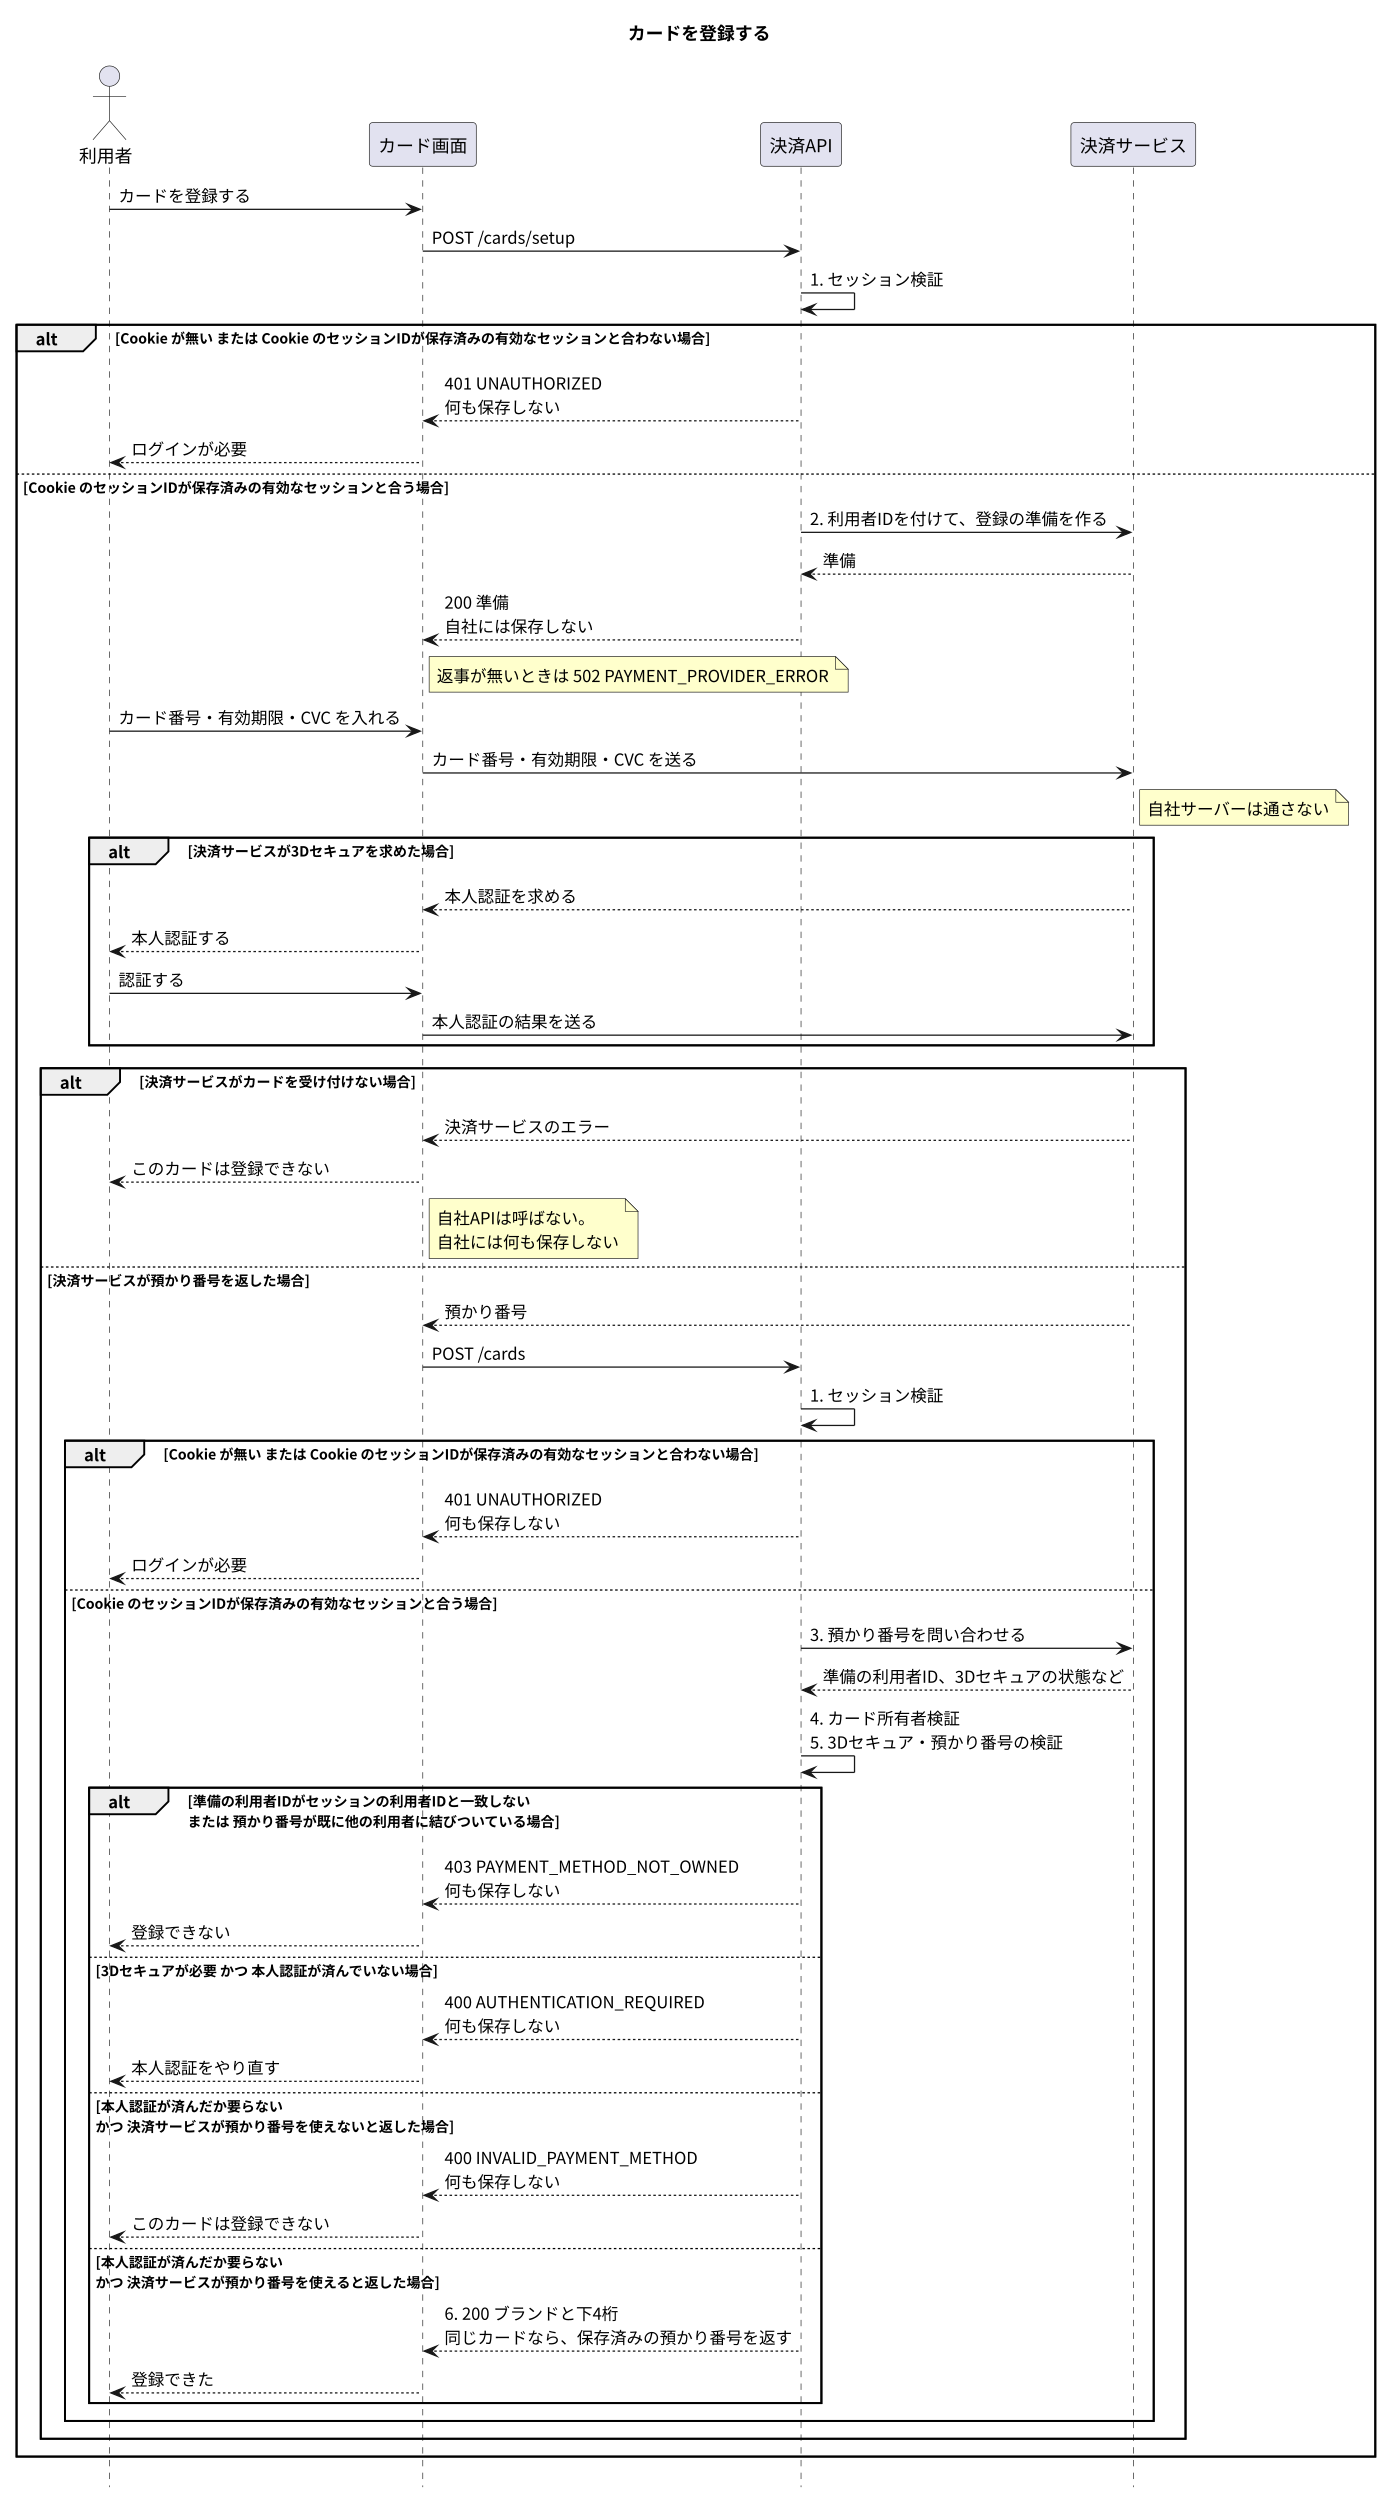
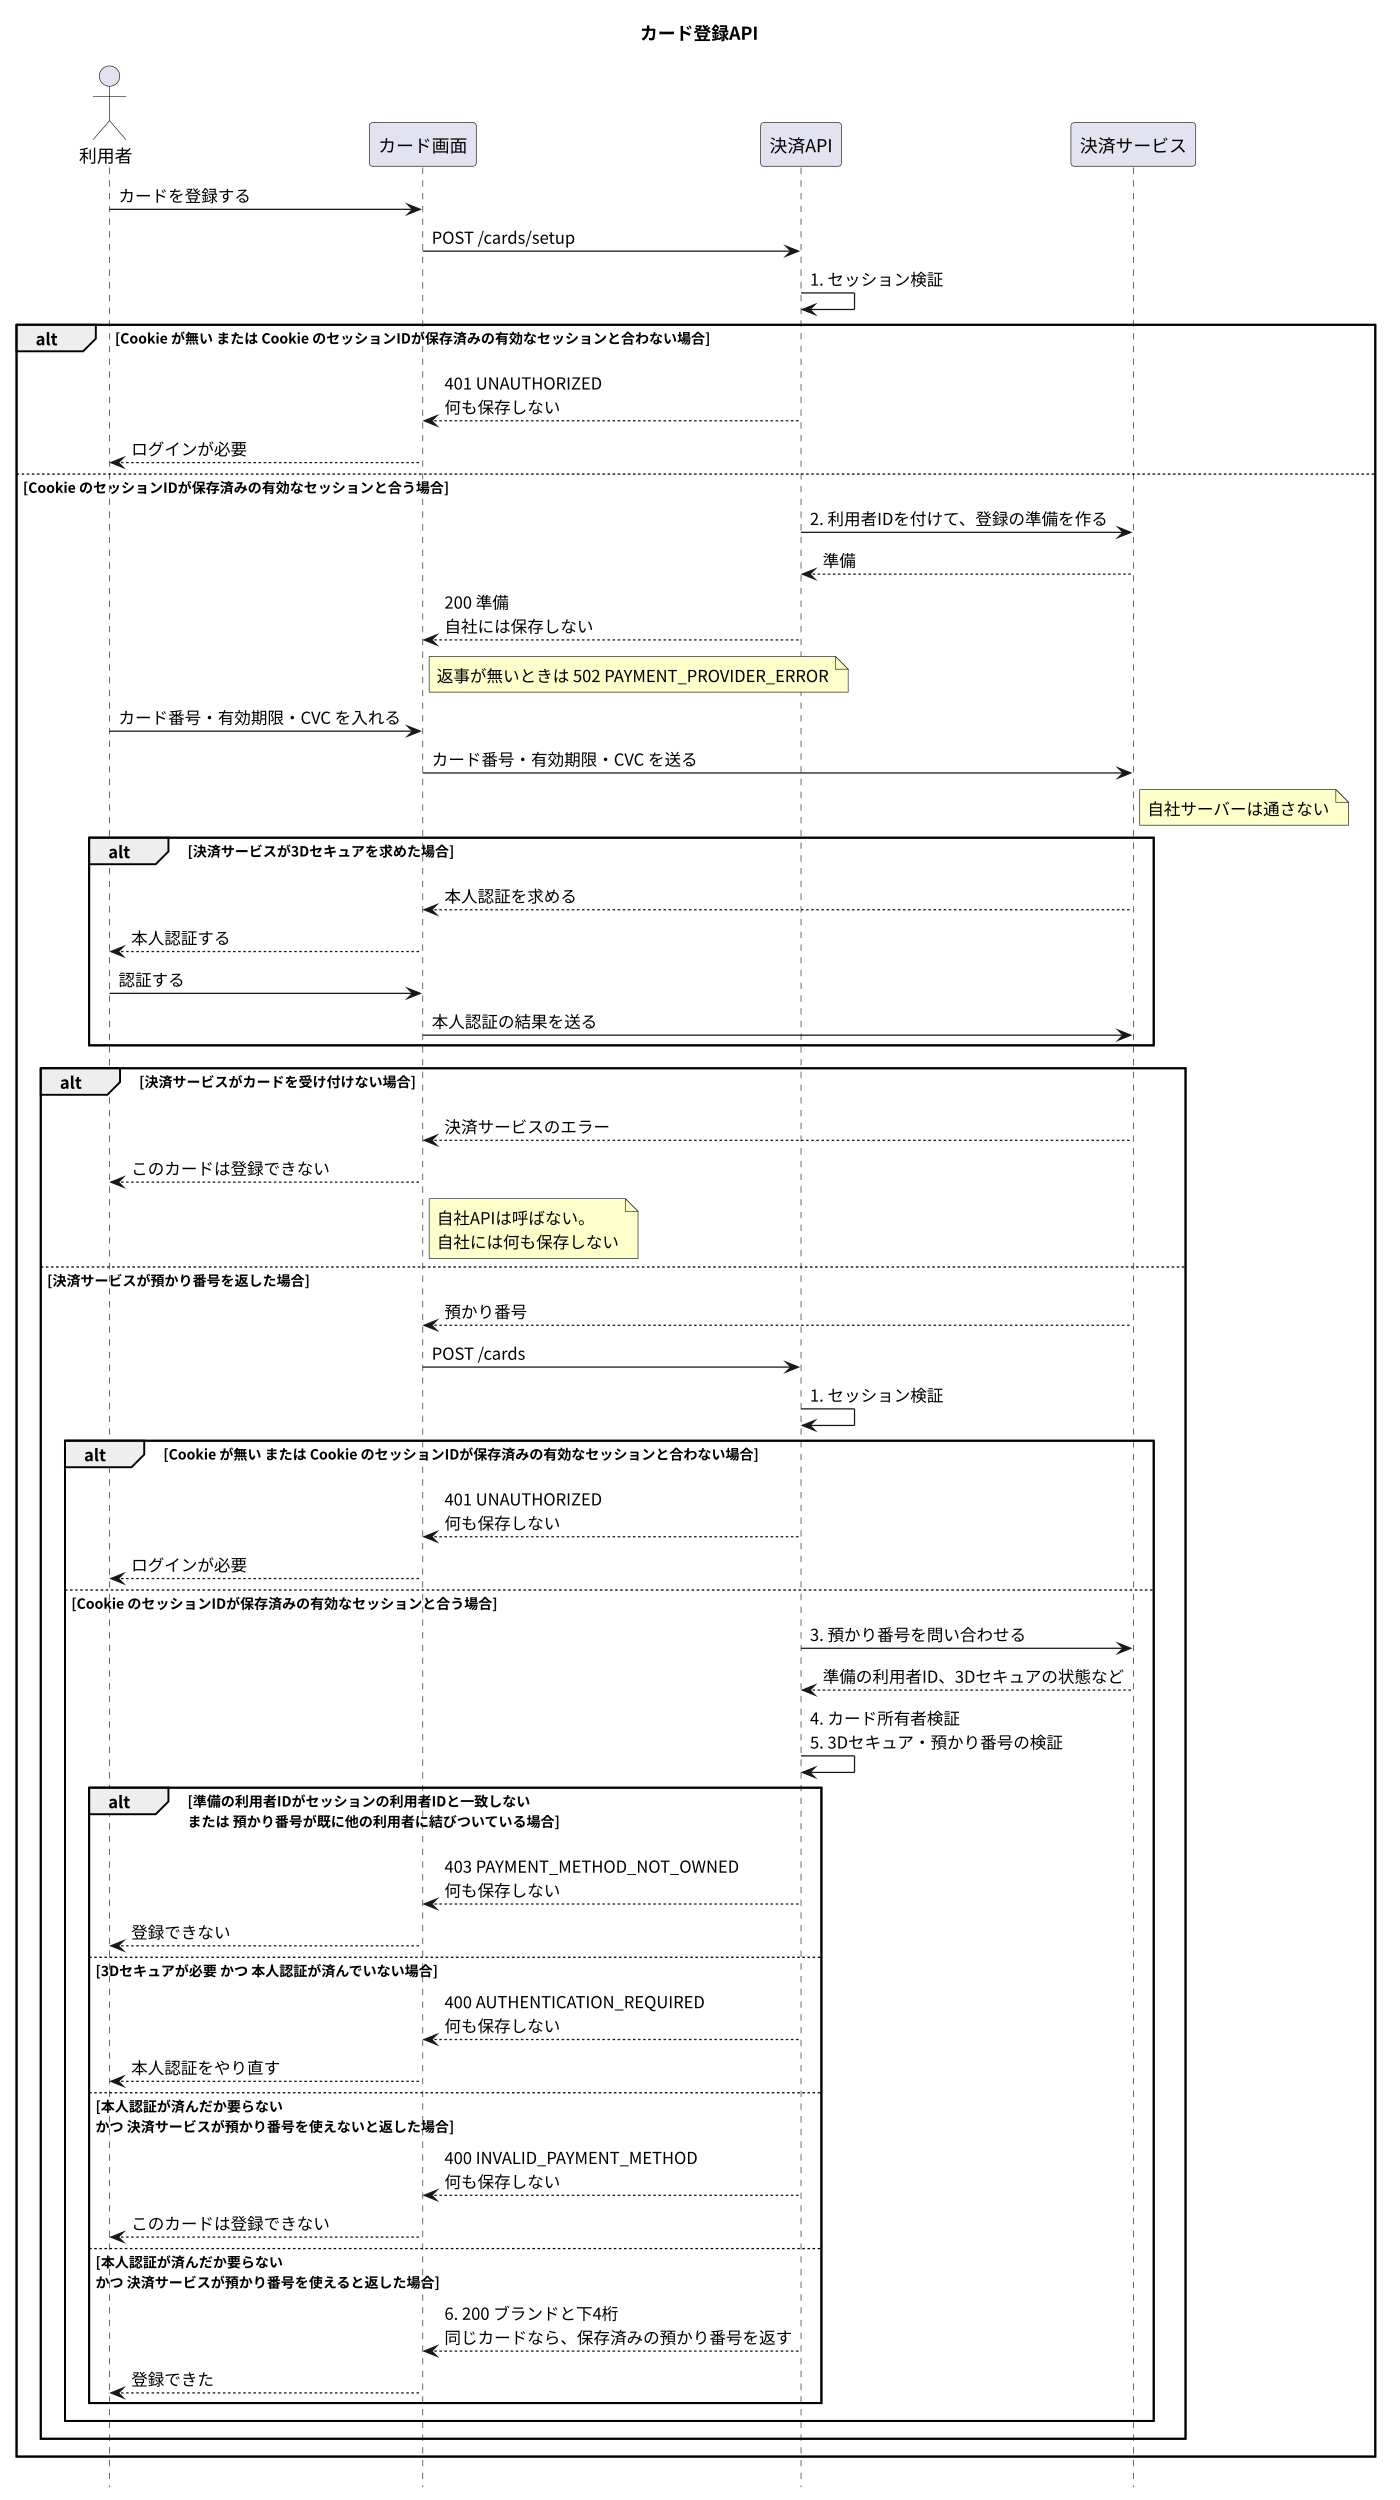
<svg xmlns="http://www.w3.org/2000/svg" version="1.1" data-diagram-type="SEQUENCE" style="width:1099px;height:1963px;background:#FFFFFF;" width="1099px" height="1963px" viewBox="0 0 1099 1963" zoomAndPan="magnify" preserveAspectRatio="none" contentStyleType="text/css">
  <defs />
  <g font-family="sans-serif" lengthAdjust="spacing">
    <g class="title" data-source-line="7">
-       <text x="492.944" y="31.24" fill="#000" font-size="14" textLength="112" font-weight="700" font-family="'Noto Sans CJK JP'">カードを登録する</text>
+       <text x="502.478" y="31.24" fill="#000" font-size="14" textLength="92.932" font-weight="700" font-family="'Noto Sans CJK JP'">カード登録API</text>
    </g>
    <rect x="13" y="255.016" width="1066.888" height="1673.895" fill="none" style="stroke:#000;stroke-width:1.5;" />
    <rect x="70" y="657.76" width="835.888" height="163.048" fill="none" style="stroke:#000;stroke-width:1.5;" />
    <rect x="32" y="838.808" width="898.888" height="1076.103" fill="none" style="stroke:#000;stroke-width:1.5;" />
    <rect x="51" y="1131.256" width="854.888" height="769.655" fill="none" style="stroke:#000;stroke-width:1.5;" />
    <rect x="70" y="1403.704" width="574.976" height="483.207" fill="none" style="stroke:#000;stroke-width:1.5;" />
    <g class="participant-lifeline" data-qualified-name="User" data-entity-uid="part1" id="part1-lifeline" data-source-line="9">
      <g>
        <rect x="82.5" y="131.544" width="8" height="1821.367" fill="#000" fill-opacity="0" />
        <line x1="86" y1="131.544" x2="86" y2="1952.911" style="stroke:#181818;stroke-width:0.5;stroke-dasharray:5,5;" />
      </g>
    </g>
    <g class="participant-lifeline" data-qualified-name="Screen" data-entity-uid="part2" id="part2-lifeline" data-source-line="10">
      <g>
        <rect x="328.475" y="131.544" width="8" height="1821.367" fill="#000" fill-opacity="0" />
        <line x1="331.975" y1="131.544" x2="331.975" y2="1952.911" style="stroke:#181818;stroke-width:0.5;stroke-dasharray:5,5;" />
      </g>
    </g>
    <g class="participant-lifeline" data-qualified-name="API" data-entity-uid="part3" id="part3-lifeline" data-source-line="11">
      <g>
        <rect x="625.476" y="131.544" width="8" height="1821.367" fill="#000" fill-opacity="0" />
        <line x1="628.976" y1="131.544" x2="628.976" y2="1952.911" style="stroke:#181818;stroke-width:0.5;stroke-dasharray:5,5;" />
      </g>
    </g>
    <g class="participant-lifeline" data-qualified-name="PSP" data-entity-uid="part4" id="part4-lifeline" data-source-line="12">
      <g>
        <rect x="886.388" y="131.544" width="8" height="1821.367" fill="#000" fill-opacity="0" />
        <line x1="889.888" y1="131.544" x2="889.888" y2="1952.911" style="stroke:#181818;stroke-width:0.5;stroke-dasharray:5,5;" />
      </g>
    </g>
    <g class="participant participant-head" data-qualified-name="User" data-entity-uid="part1" id="part1-head" data-source-line="9">
      <text x="62" y="127.512" fill="#000" font-size="14" textLength="42" font-family="'Noto Sans CJK JP'">利用者</text>
      <ellipse cx="86" cy="59.772" rx="8" ry="8" fill="#E2E2F0" style="stroke:#181818;stroke-width:0.5;" />
      <path d="M86,67.772 L86,94.772 M73,75.772 L99,75.772 M86,94.772 L73,109.772 M86,94.772 L99,109.772" style="stroke:#181818;stroke-width:0.5;" fill="none" />
    </g>
    <g class="participant participant-head" data-qualified-name="Screen" data-entity-uid="part2" id="part2-head" data-source-line="10">
      <rect x="289.975" y="96.272" width="84" height="34.272" fill="#E2E2F0" style="stroke:#181818;stroke-width:0.5;" rx="2.5" ry="2.5" />
      <text x="296.975" y="119.512" fill="#000" font-size="14" textLength="70" font-family="'Noto Sans CJK JP'">カード画面</text>
    </g>
    <g class="participant participant-head" data-qualified-name="API" data-entity-uid="part3" id="part3-head" data-source-line="11">
      <rect x="597.238" y="96.272" width="63.476" height="34.272" fill="#E2E2F0" style="stroke:#181818;stroke-width:0.5;" rx="2.5" ry="2.5" />
      <text x="604.238" y="119.512" fill="#000" font-size="14" textLength="49.476" font-family="'Noto Sans CJK JP'">決済API</text>
    </g>
    <g class="participant participant-head" data-qualified-name="PSP" data-entity-uid="part4" id="part4-head" data-source-line="12">
      <rect x="840.888" y="96.272" width="98" height="34.272" fill="#E2E2F0" style="stroke:#181818;stroke-width:0.5;" rx="2.5" ry="2.5" />
      <text x="847.888" y="119.512" fill="#000" font-size="14" textLength="84" font-family="'Noto Sans CJK JP'">決済サービス</text>
    </g>
    <g class="message" data-entity-1="part1" data-entity-2="part2" id="msg1" data-source-line="14">
      <polygon points="319.975,160.368,329.975,164.368,319.975,168.368,323.975,164.368" fill="#181818" style="stroke:#181818;stroke-width:1;stroke-linejoin:miter;stroke-miterlimit:10;" />
      <line x1="86" y1="164.368" x2="325.975" y2="164.368" style="stroke:#181818;stroke-width:1;" />
      <text x="93" y="158.624" fill="#000" font-size="13" textLength="104" font-family="'Noto Sans CJK JP'">カードを登録する</text>
    </g>
    <g class="message" data-entity-1="part2" data-entity-2="part3" id="msg2" data-source-line="15">
      <polygon points="616.976,193.192,626.976,197.192,616.976,201.192,620.976,197.192" fill="#181818" style="stroke:#181818;stroke-width:1;stroke-linejoin:miter;stroke-miterlimit:10;" />
      <line x1="331.975" y1="197.192" x2="622.976" y2="197.192" style="stroke:#181818;stroke-width:1;" />
      <text x="338.975" y="191.448" fill="#000" font-size="13" textLength="113.789" font-family="'Noto Sans CJK JP'">POST /cards/setup</text>
    </g>
    <g class="message" data-entity-1="part3" data-entity-2="part3" id="msg3" data-source-line="16">
      <line x1="628.976" y1="230.016" x2="670.976" y2="230.016" style="stroke:#181818;stroke-width:1;" />
      <line x1="670.976" y1="230.016" x2="670.976" y2="243.016" style="stroke:#181818;stroke-width:1;" />
      <line x1="629.976" y1="243.016" x2="670.976" y2="243.016" style="stroke:#181818;stroke-width:1;" />
      <polygon points="639.976,239.016,629.976,243.016,639.976,247.016,635.976,243.016" fill="#181818" style="stroke:#181818;stroke-width:1;stroke-linejoin:miter;stroke-miterlimit:10;" />
      <text x="635.976" y="224.272" fill="#000" font-size="13" textLength="104.741" font-family="'Noto Sans CJK JP'">1. セッション検証</text>
    </g>
    <path d="M13,255.016 L75.251,255.016 L75.251,265.84 L65.251,275.84 L13,275.84 L13,255.016" style="stroke:#000;stroke-width:1.5;" fill="#EEE" />
    <rect x="13" y="255.016" width="1066.888" height="1673.895" fill="none" style="stroke:#000;stroke-width:1.5;" />
    <text x="28" y="271.096" fill="#000" font-size="13" textLength="17.251" font-weight="700" font-family="'Noto Sans CJK JP'">alt</text>
    <text x="90.251" y="269.776" fill="#000" font-size="11" textLength="467.519" font-weight="700" font-family="'Noto Sans CJK JP'">[Cookie が無い または Cookie のセッションIDが保存済みの有効なセッションと合わない場合]</text>
    <g class="message" data-entity-1="part3" data-entity-2="part2" id="msg4" data-source-line="18">
      <polygon points="342.975,326.416,332.975,330.416,342.975,334.416,338.975,330.416" fill="#181818" style="stroke:#181818;stroke-width:1;stroke-linejoin:miter;stroke-miterlimit:10;" />
      <line x1="336.975" y1="330.416" x2="627.976" y2="330.416" style="stroke:#181818;stroke-width:1;stroke-dasharray:2,2;" />
      <text x="348.975" y="305.848" fill="#000" font-size="13" textLength="124.007" font-family="'Noto Sans CJK JP'">401 UNAUTHORIZED</text>
      <text x="348.975" y="324.672" fill="#000" font-size="13" textLength="91" font-family="'Noto Sans CJK JP'">何も保存しない</text>
    </g>
    <g class="message" data-entity-1="part2" data-entity-2="part1" id="msg5" data-source-line="19">
      <polygon points="97,359.24,87,363.24,97,367.24,93,363.24" fill="#181818" style="stroke:#181818;stroke-width:1;stroke-linejoin:miter;stroke-miterlimit:10;" />
      <line x1="91" y1="363.24" x2="330.975" y2="363.24" style="stroke:#181818;stroke-width:1;stroke-dasharray:2,2;" />
      <text x="103" y="357.496" fill="#000" font-size="13" textLength="91" font-family="'Noto Sans CJK JP'">ログインが必要</text>
    </g>
    <line x1="13" y1="372.24" x2="1079.888" y2="372.24" style="stroke:#000;stroke-width:1;stroke-dasharray:2,2;" />
    <text x="18" y="387" fill="#000" font-size="11" textLength="334.662" font-weight="700" font-family="'Noto Sans CJK JP'">[Cookie のセッションIDが保存済みの有効なセッションと合う場合]</text>
    <g class="message" data-entity-1="part3" data-entity-2="part4" id="msg6" data-source-line="21">
      <polygon points="877.888,413.992,887.888,417.992,877.888,421.992,881.888,417.992" fill="#181818" style="stroke:#181818;stroke-width:1;stroke-linejoin:miter;stroke-miterlimit:10;" />
      <line x1="628.976" y1="417.992" x2="883.888" y2="417.992" style="stroke:#181818;stroke-width:1;" />
      <text x="635.976" y="412.248" fill="#000" font-size="13" textLength="234.494" font-family="'Noto Sans CJK JP'">2. 利用者IDを付けて、登録の準備を作る</text>
    </g>
    <g class="message" data-entity-1="part4" data-entity-2="part3" id="msg7" data-source-line="22">
      <polygon points="639.976,446.816,629.976,450.816,639.976,454.816,635.976,450.816" fill="#181818" style="stroke:#181818;stroke-width:1;stroke-linejoin:miter;stroke-miterlimit:10;" />
      <line x1="633.976" y1="450.816" x2="888.888" y2="450.816" style="stroke:#181818;stroke-width:1;stroke-dasharray:2,2;" />
      <text x="645.976" y="445.072" fill="#000" font-size="13" textLength="26" font-family="'Noto Sans CJK JP'">準備</text>
    </g>
    <g class="message" data-entity-1="part3" data-entity-2="part2" id="msg8" data-source-line="23">
      <polygon points="342.975,498.464,332.975,502.464,342.975,506.464,338.975,502.464" fill="#181818" style="stroke:#181818;stroke-width:1;stroke-linejoin:miter;stroke-miterlimit:10;" />
      <line x1="336.975" y1="502.464" x2="627.976" y2="502.464" style="stroke:#181818;stroke-width:1;stroke-dasharray:2,2;" />
      <text x="348.975" y="477.896" fill="#000" font-size="13" textLength="50.557" font-family="'Noto Sans CJK JP'">200 準備</text>
      <text x="348.975" y="496.72" fill="#000" font-size="13" textLength="117" font-family="'Noto Sans CJK JP'">自社には保存しない</text>
    </g>
    <path d="M336.975,515.464 L336.975,543.464 L665.975,543.464 L665.975,525.464 L655.975,515.464 L336.975,515.464" style="stroke:#181818;stroke-width:0.5;" fill="#FFC" />
    <path d="M655.975,515.464 L655.975,525.464 L665.975,525.464 L655.975,515.464" style="stroke:#181818;stroke-width:0.5;" fill="#FFC" />
    <text x="342.975" y="535.544" fill="#000" font-size="13" textLength="308.776" font-family="'Noto Sans CJK JP'">返事が無いときは 502 PAYMENT_PROVIDER_ERROR</text>
    <g class="message" data-entity-1="part1" data-entity-2="part2" id="msg9" data-source-line="25">
      <polygon points="319.975,570.112,329.975,574.112,319.975,578.112,323.975,574.112" fill="#181818" style="stroke:#181818;stroke-width:1;stroke-linejoin:miter;stroke-miterlimit:10;" />
      <line x1="86" y1="574.112" x2="325.975" y2="574.112" style="stroke:#181818;stroke-width:1;" />
      <text x="93" y="568.368" fill="#000" font-size="13" textLength="221.975" font-family="'Noto Sans CJK JP'">カード番号・有効期限・CVC を入れる</text>
    </g>
    <g class="message" data-entity-1="part2" data-entity-2="part4" id="msg10" data-source-line="26">
      <polygon points="877.888,602.936,887.888,606.936,877.888,610.936,881.888,606.936" fill="#181818" style="stroke:#181818;stroke-width:1;stroke-linejoin:miter;stroke-miterlimit:10;" />
      <line x1="331.975" y1="606.936" x2="883.888" y2="606.936" style="stroke:#181818;stroke-width:1;" />
      <text x="338.975" y="601.192" fill="#000" font-size="13" textLength="208.975" font-family="'Noto Sans CJK JP'">カード番号・有効期限・CVC を送る</text>
    </g>
    <path d="M894.888,619.936 L894.888,647.936 L1058.888,647.936 L1058.888,629.936 L1048.888,619.936 L894.888,619.936" style="stroke:#181818;stroke-width:0.5;" fill="#FFC" />
    <path d="M1048.888,619.936 L1048.888,629.936 L1058.888,629.936 L1048.888,619.936" style="stroke:#181818;stroke-width:0.5;" fill="#FFC" />
    <text x="900.888" y="640.016" fill="#000" font-size="13" textLength="143" font-family="'Noto Sans CJK JP'">自社サーバーは通さない</text>
    <path d="M70,657.76 L132.251,657.76 L132.251,668.584 L122.251,678.584 L70,678.584 L70,657.76" style="stroke:#000;stroke-width:1.5;" fill="#EEE" />
    <rect x="70" y="657.76" width="835.888" height="163.048" fill="none" style="stroke:#000;stroke-width:1.5;" />
    <text x="85" y="673.84" fill="#000" font-size="13" textLength="17.251" font-weight="700" font-family="'Noto Sans CJK JP'">alt</text>
    <text x="147.251" y="672.52" fill="#000" font-size="11" textLength="209.659" font-weight="700" font-family="'Noto Sans CJK JP'">[決済サービスが3Dセキュアを求めた場合]</text>
    <g class="message" data-entity-1="part4" data-entity-2="part2" id="msg11" data-source-line="29">
      <polygon points="342.975,710.336,332.975,714.336,342.975,718.336,338.975,714.336" fill="#181818" style="stroke:#181818;stroke-width:1;stroke-linejoin:miter;stroke-miterlimit:10;" />
      <line x1="336.975" y1="714.336" x2="888.888" y2="714.336" style="stroke:#181818;stroke-width:1;stroke-dasharray:2,2;" />
      <text x="348.975" y="708.592" fill="#000" font-size="13" textLength="104" font-family="'Noto Sans CJK JP'">本人認証を求める</text>
    </g>
    <g class="message" data-entity-1="part2" data-entity-2="part1" id="msg12" data-source-line="30">
      <polygon points="97,743.16,87,747.16,97,751.16,93,747.16" fill="#181818" style="stroke:#181818;stroke-width:1;stroke-linejoin:miter;stroke-miterlimit:10;" />
      <line x1="91" y1="747.16" x2="330.975" y2="747.16" style="stroke:#181818;stroke-width:1;stroke-dasharray:2,2;" />
      <text x="103" y="741.416" fill="#000" font-size="13" textLength="78" font-family="'Noto Sans CJK JP'">本人認証する</text>
    </g>
    <g class="message" data-entity-1="part1" data-entity-2="part2" id="msg13" data-source-line="31">
      <polygon points="319.975,775.984,329.975,779.984,319.975,783.984,323.975,779.984" fill="#181818" style="stroke:#181818;stroke-width:1;stroke-linejoin:miter;stroke-miterlimit:10;" />
      <line x1="86" y1="779.984" x2="325.975" y2="779.984" style="stroke:#181818;stroke-width:1;" />
      <text x="93" y="774.24" fill="#000" font-size="13" textLength="52" font-family="'Noto Sans CJK JP'">認証する</text>
    </g>
    <g class="message" data-entity-1="part2" data-entity-2="part4" id="msg14" data-source-line="32">
      <polygon points="877.888,808.808,887.888,812.808,877.888,816.808,881.888,812.808" fill="#181818" style="stroke:#181818;stroke-width:1;stroke-linejoin:miter;stroke-miterlimit:10;" />
      <line x1="331.975" y1="812.808" x2="883.888" y2="812.808" style="stroke:#181818;stroke-width:1;" />
      <text x="338.975" y="807.064" fill="#000" font-size="13" textLength="130" font-family="'Noto Sans CJK JP'">本人認証の結果を送る</text>
    </g>
    <path d="M32,838.808 L94.251,838.808 L94.251,849.632 L84.251,859.632 L32,859.632 L32,838.808" style="stroke:#000;stroke-width:1.5;" fill="#EEE" />
    <rect x="32" y="838.808" width="898.888" height="1076.103" fill="none" style="stroke:#000;stroke-width:1.5;" />
    <text x="47" y="854.888" fill="#000" font-size="13" textLength="17.251" font-weight="700" font-family="'Noto Sans CJK JP'">alt</text>
    <text x="109.251" y="853.568" fill="#000" font-size="11" textLength="217.314" font-weight="700" font-family="'Noto Sans CJK JP'">[決済サービスがカードを受け付けない場合]</text>
    <g class="message" data-entity-1="part4" data-entity-2="part2" id="msg15" data-source-line="35">
      <polygon points="342.975,891.384,332.975,895.384,342.975,899.384,338.975,895.384" fill="#181818" style="stroke:#181818;stroke-width:1;stroke-linejoin:miter;stroke-miterlimit:10;" />
      <line x1="336.975" y1="895.384" x2="888.888" y2="895.384" style="stroke:#181818;stroke-width:1;stroke-dasharray:2,2;" />
      <text x="348.975" y="889.64" fill="#000" font-size="13" textLength="130" font-family="'Noto Sans CJK JP'">決済サービスのエラー</text>
    </g>
    <g class="message" data-entity-1="part2" data-entity-2="part1" id="msg16" data-source-line="36">
      <polygon points="97,924.208,87,928.208,97,932.208,93,928.208" fill="#181818" style="stroke:#181818;stroke-width:1;stroke-linejoin:miter;stroke-miterlimit:10;" />
      <line x1="91" y1="928.208" x2="330.975" y2="928.208" style="stroke:#181818;stroke-width:1;stroke-dasharray:2,2;" />
      <text x="103" y="922.464" fill="#000" font-size="13" textLength="156" font-family="'Noto Sans CJK JP'">このカードは登録できない</text>
    </g>
    <path d="M336.975,941.208 L336.975,988.208 L500.975,988.208 L500.975,951.208 L490.975,941.208 L336.975,941.208" style="stroke:#181818;stroke-width:0.5;" fill="#FFC" />
    <path d="M490.975,941.208 L490.975,951.208 L500.975,951.208 L490.975,941.208" style="stroke:#181818;stroke-width:0.5;" fill="#FFC" />
    <text x="342.975" y="961.288" fill="#000" font-size="13" textLength="123.942" font-family="'Noto Sans CJK JP'">自社APIは呼ばない。</text>
    <text x="342.975" y="980.112" fill="#000" font-size="13" textLength="143" font-family="'Noto Sans CJK JP'">自社には何も保存しない</text>
    <line x1="32" y1="994.856" x2="930.888" y2="994.856" style="stroke:#000;stroke-width:1;stroke-dasharray:2,2;" />
    <text x="37" y="1009.616" fill="#000" font-size="11" textLength="206.315" font-weight="700" font-family="'Noto Sans CJK JP'">[決済サービスが預かり番号を返した場合]</text>
    <g class="message" data-entity-1="part4" data-entity-2="part2" id="msg17" data-source-line="39">
      <polygon points="342.975,1036.608,332.975,1040.608,342.975,1044.608,338.975,1040.608" fill="#181818" style="stroke:#181818;stroke-width:1;stroke-linejoin:miter;stroke-miterlimit:10;" />
      <line x1="336.975" y1="1040.608" x2="888.888" y2="1040.608" style="stroke:#181818;stroke-width:1;stroke-dasharray:2,2;" />
      <text x="348.975" y="1034.864" fill="#000" font-size="13" textLength="65" font-family="'Noto Sans CJK JP'">預かり番号</text>
    </g>
    <g class="message" data-entity-1="part2" data-entity-2="part3" id="msg18" data-source-line="40">
      <polygon points="616.976,1069.432,626.976,1073.432,616.976,1077.432,620.976,1073.432" fill="#181818" style="stroke:#181818;stroke-width:1;stroke-linejoin:miter;stroke-miterlimit:10;" />
      <line x1="331.975" y1="1073.432" x2="622.976" y2="1073.432" style="stroke:#181818;stroke-width:1;" />
      <text x="338.975" y="1067.688" fill="#000" font-size="13" textLength="74.555" font-family="'Noto Sans CJK JP'">POST /cards</text>
    </g>
    <g class="message" data-entity-1="part3" data-entity-2="part3" id="msg19" data-source-line="41">
      <line x1="628.976" y1="1106.256" x2="670.976" y2="1106.256" style="stroke:#181818;stroke-width:1;" />
      <line x1="670.976" y1="1106.256" x2="670.976" y2="1119.256" style="stroke:#181818;stroke-width:1;" />
      <line x1="629.976" y1="1119.256" x2="670.976" y2="1119.256" style="stroke:#181818;stroke-width:1;" />
      <polygon points="639.976,1115.256,629.976,1119.256,639.976,1123.256,635.976,1119.256" fill="#181818" style="stroke:#181818;stroke-width:1;stroke-linejoin:miter;stroke-miterlimit:10;" />
      <text x="635.976" y="1100.512" fill="#000" font-size="13" textLength="104.741" font-family="'Noto Sans CJK JP'">1. セッション検証</text>
    </g>
    <path d="M51,1131.256 L113.251,1131.256 L113.251,1142.08 L103.251,1152.08 L51,1152.08 L51,1131.256" style="stroke:#000;stroke-width:1.5;" fill="#EEE" />
    <rect x="51" y="1131.256" width="854.888" height="769.655" fill="none" style="stroke:#000;stroke-width:1.5;" />
    <text x="66" y="1147.336" fill="#000" font-size="13" textLength="17.251" font-weight="700" font-family="'Noto Sans CJK JP'">alt</text>
    <text x="128.251" y="1146.016" fill="#000" font-size="11" textLength="467.519" font-weight="700" font-family="'Noto Sans CJK JP'">[Cookie が無い または Cookie のセッションIDが保存済みの有効なセッションと合わない場合]</text>
    <g class="message" data-entity-1="part3" data-entity-2="part2" id="msg20" data-source-line="43">
      <polygon points="342.975,1202.656,332.975,1206.656,342.975,1210.656,338.975,1206.656" fill="#181818" style="stroke:#181818;stroke-width:1;stroke-linejoin:miter;stroke-miterlimit:10;" />
      <line x1="336.975" y1="1206.656" x2="627.976" y2="1206.656" style="stroke:#181818;stroke-width:1;stroke-dasharray:2,2;" />
      <text x="348.975" y="1182.088" fill="#000" font-size="13" textLength="124.007" font-family="'Noto Sans CJK JP'">401 UNAUTHORIZED</text>
      <text x="348.975" y="1200.912" fill="#000" font-size="13" textLength="91" font-family="'Noto Sans CJK JP'">何も保存しない</text>
    </g>
    <g class="message" data-entity-1="part2" data-entity-2="part1" id="msg21" data-source-line="44">
      <polygon points="97,1235.48,87,1239.48,97,1243.48,93,1239.48" fill="#181818" style="stroke:#181818;stroke-width:1;stroke-linejoin:miter;stroke-miterlimit:10;" />
      <line x1="91" y1="1239.48" x2="330.975" y2="1239.48" style="stroke:#181818;stroke-width:1;stroke-dasharray:2,2;" />
      <text x="103" y="1233.736" fill="#000" font-size="13" textLength="91" font-family="'Noto Sans CJK JP'">ログインが必要</text>
    </g>
    <line x1="51" y1="1248.48" x2="905.888" y2="1248.48" style="stroke:#000;stroke-width:1;stroke-dasharray:2,2;" />
    <text x="56" y="1263.24" fill="#000" font-size="11" textLength="334.662" font-weight="700" font-family="'Noto Sans CJK JP'">[Cookie のセッションIDが保存済みの有効なセッションと合う場合]</text>
    <g class="message" data-entity-1="part3" data-entity-2="part4" id="msg22" data-source-line="46">
      <polygon points="877.888,1290.232,887.888,1294.232,877.888,1298.232,881.888,1294.232" fill="#181818" style="stroke:#181818;stroke-width:1;stroke-linejoin:miter;stroke-miterlimit:10;" />
      <line x1="628.976" y1="1294.232" x2="883.888" y2="1294.232" style="stroke:#181818;stroke-width:1;" />
      <text x="635.976" y="1288.488" fill="#000" font-size="13" textLength="169.741" font-family="'Noto Sans CJK JP'">3. 預かり番号を問い合わせる</text>
    </g>
    <g class="message" data-entity-1="part4" data-entity-2="part3" id="msg23" data-source-line="47">
      <polygon points="639.976,1323.056,629.976,1327.056,639.976,1331.056,635.976,1327.056" fill="#181818" style="stroke:#181818;stroke-width:1;stroke-linejoin:miter;stroke-miterlimit:10;" />
      <line x1="633.976" y1="1327.056" x2="888.888" y2="1327.056" style="stroke:#181818;stroke-width:1;stroke-dasharray:2,2;" />
      <text x="645.976" y="1321.312" fill="#000" font-size="13" textLength="236.912" font-family="'Noto Sans CJK JP'">準備の利用者ID、3Dセキュアの状態など</text>
    </g>
    <g class="message" data-entity-1="part3" data-entity-2="part3" id="msg24" data-source-line="48">
      <line x1="628.976" y1="1378.704" x2="670.976" y2="1378.704" style="stroke:#181818;stroke-width:1;" />
      <line x1="670.976" y1="1378.704" x2="670.976" y2="1391.704" style="stroke:#181818;stroke-width:1;" />
      <line x1="629.976" y1="1391.704" x2="670.976" y2="1391.704" style="stroke:#181818;stroke-width:1;" />
      <polygon points="639.976,1387.704,629.976,1391.704,639.976,1395.704,635.976,1391.704" fill="#181818" style="stroke:#181818;stroke-width:1;stroke-linejoin:miter;stroke-miterlimit:10;" />
      <text x="635.976" y="1354.136" fill="#000" font-size="13" textLength="117.741" font-family="'Noto Sans CJK JP'">4. カード所有者検証</text>
      <text x="635.976" y="1372.96" fill="#000" font-size="13" textLength="198.9" font-family="'Noto Sans CJK JP'">5. 3Dセキュア・預かり番号の検証</text>
    </g>
    <path d="M70,1403.704 L132.251,1403.704 L132.251,1414.528 L122.251,1424.528 L70,1424.528 L70,1403.704" style="stroke:#000;stroke-width:1.5;" fill="#EEE" />
    <rect x="70" y="1403.704" width="574.976" height="483.207" fill="none" style="stroke:#000;stroke-width:1.5;" />
    <text x="85" y="1419.784" fill="#000" font-size="13" textLength="17.251" font-weight="700" font-family="'Noto Sans CJK JP'">alt</text>
    <text x="147.251" y="1418.463" fill="#000" font-size="11" textLength="269.124" font-weight="700" font-family="'Noto Sans CJK JP'">[準備の利用者IDがセッションの利用者IDと一致しない</text>
    <text x="147.251" y="1434.391" fill="#000" font-size="11" textLength="292.653" font-weight="700" font-family="'Noto Sans CJK JP'">または 預かり番号が既に他の利用者に結びついている場合]</text>
    <g class="message" data-entity-1="part3" data-entity-2="part2" id="msg25" data-source-line="50">
      <polygon points="342.975,1491.031,332.975,1495.031,342.975,1499.031,338.975,1495.031" fill="#181818" style="stroke:#181818;stroke-width:1;stroke-linejoin:miter;stroke-miterlimit:10;" />
      <line x1="336.975" y1="1495.031" x2="627.976" y2="1495.031" style="stroke:#181818;stroke-width:1;stroke-dasharray:2,2;" />
      <text x="348.975" y="1470.463" fill="#000" font-size="13" textLength="232.739" font-family="'Noto Sans CJK JP'">403 PAYMENT_METHOD_NOT_OWNED</text>
      <text x="348.975" y="1489.287" fill="#000" font-size="13" textLength="91" font-family="'Noto Sans CJK JP'">何も保存しない</text>
    </g>
    <g class="message" data-entity-1="part2" data-entity-2="part1" id="msg26" data-source-line="51">
      <polygon points="97,1523.855,87,1527.855,97,1531.855,93,1527.855" fill="#181818" style="stroke:#181818;stroke-width:1;stroke-linejoin:miter;stroke-miterlimit:10;" />
      <line x1="91" y1="1527.855" x2="330.975" y2="1527.855" style="stroke:#181818;stroke-width:1;stroke-dasharray:2,2;" />
      <text x="103" y="1522.111" fill="#000" font-size="13" textLength="78" font-family="'Noto Sans CJK JP'">登録できない</text>
    </g>
    <line x1="70" y1="1536.855" x2="644.976" y2="1536.855" style="stroke:#000;stroke-width:1;stroke-dasharray:2,2;" />
    <text x="75" y="1551.615" fill="#000" font-size="11" textLength="269.652" font-weight="700" font-family="'Noto Sans CJK JP'">[3Dセキュアが必要 かつ 本人認証が済んでいない場合]</text>
    <g class="message" data-entity-1="part3" data-entity-2="part2" id="msg27" data-source-line="53">
      <polygon points="342.975,1597.431,332.975,1601.431,342.975,1605.431,338.975,1601.431" fill="#181818" style="stroke:#181818;stroke-width:1;stroke-linejoin:miter;stroke-miterlimit:10;" />
      <line x1="336.975" y1="1601.431" x2="627.976" y2="1601.431" style="stroke:#181818;stroke-width:1;stroke-dasharray:2,2;" />
      <text x="348.975" y="1576.863" fill="#000" font-size="13" textLength="205.439" font-family="'Noto Sans CJK JP'">400 AUTHENTICATION_REQUIRED</text>
      <text x="348.975" y="1595.687" fill="#000" font-size="13" textLength="91" font-family="'Noto Sans CJK JP'">何も保存しない</text>
    </g>
    <g class="message" data-entity-1="part2" data-entity-2="part1" id="msg28" data-source-line="54">
      <polygon points="97,1630.255,87,1634.255,97,1638.255,93,1634.255" fill="#181818" style="stroke:#181818;stroke-width:1;stroke-linejoin:miter;stroke-miterlimit:10;" />
      <line x1="91" y1="1634.255" x2="330.975" y2="1634.255" style="stroke:#181818;stroke-width:1;stroke-dasharray:2,2;" />
      <text x="103" y="1628.511" fill="#000" font-size="13" textLength="117" font-family="'Noto Sans CJK JP'">本人認証をやり直す</text>
    </g>
    <line x1="70" y1="1643.255" x2="644.976" y2="1643.255" style="stroke:#000;stroke-width:1;stroke-dasharray:2,2;" />
    <text x="75" y="1658.015" fill="#000" font-size="11" textLength="147.157" font-weight="700" font-family="'Noto Sans CJK JP'">[本人認証が済んだか要らない</text>
    <text x="75" y="1673.943" fill="#000" font-size="11" textLength="281.653" font-weight="700" font-family="'Noto Sans CJK JP'">かつ 決済サービスが預かり番号を使えないと返した場合]</text>
    <g class="message" data-entity-1="part3" data-entity-2="part2" id="msg29" data-source-line="56">
      <polygon points="342.975,1719.759,332.975,1723.759,342.975,1727.759,338.975,1723.759" fill="#181818" style="stroke:#181818;stroke-width:1;stroke-linejoin:miter;stroke-miterlimit:10;" />
      <line x1="336.975" y1="1723.759" x2="627.976" y2="1723.759" style="stroke:#181818;stroke-width:1;stroke-dasharray:2,2;" />
      <text x="348.975" y="1699.191" fill="#000" font-size="13" textLength="199.979" font-family="'Noto Sans CJK JP'">400 INVALID_PAYMENT_METHOD</text>
      <text x="348.975" y="1718.015" fill="#000" font-size="13" textLength="91" font-family="'Noto Sans CJK JP'">何も保存しない</text>
    </g>
    <g class="message" data-entity-1="part2" data-entity-2="part1" id="msg30" data-source-line="57">
      <polygon points="97,1752.583,87,1756.583,97,1760.583,93,1756.583" fill="#181818" style="stroke:#181818;stroke-width:1;stroke-linejoin:miter;stroke-miterlimit:10;" />
      <line x1="91" y1="1756.583" x2="330.975" y2="1756.583" style="stroke:#181818;stroke-width:1;stroke-dasharray:2,2;" />
      <text x="103" y="1750.839" fill="#000" font-size="13" textLength="156" font-family="'Noto Sans CJK JP'">このカードは登録できない</text>
    </g>
    <line x1="70" y1="1765.583" x2="644.976" y2="1765.583" style="stroke:#000;stroke-width:1;stroke-dasharray:2,2;" />
    <text x="75" y="1780.343" fill="#000" font-size="11" textLength="147.157" font-weight="700" font-family="'Noto Sans CJK JP'">[本人認証が済んだか要らない</text>
    <text x="75" y="1796.271" fill="#000" font-size="11" textLength="270.653" font-weight="700" font-family="'Noto Sans CJK JP'">かつ 決済サービスが預かり番号を使えると返した場合]</text>
    <g class="message" data-entity-1="part3" data-entity-2="part2" id="msg31" data-source-line="59">
      <polygon points="342.975,1842.087,332.975,1846.087,342.975,1850.087,338.975,1846.087" fill="#181818" style="stroke:#181818;stroke-width:1;stroke-linejoin:miter;stroke-miterlimit:10;" />
      <line x1="336.975" y1="1846.087" x2="627.976" y2="1846.087" style="stroke:#181818;stroke-width:1;stroke-dasharray:2,2;" />
      <text x="348.975" y="1821.519" fill="#000" font-size="13" textLength="136.513" font-family="'Noto Sans CJK JP'">6. 200 ブランドと下4桁</text>
      <text x="348.975" y="1840.343" fill="#000" font-size="13" textLength="273" font-family="'Noto Sans CJK JP'">同じカードなら、保存済みの預かり番号を返す</text>
    </g>
    <g class="message" data-entity-1="part2" data-entity-2="part1" id="msg32" data-source-line="60">
      <polygon points="97,1874.911,87,1878.911,97,1882.911,93,1878.911" fill="#181818" style="stroke:#181818;stroke-width:1;stroke-linejoin:miter;stroke-miterlimit:10;" />
      <line x1="91" y1="1878.911" x2="330.975" y2="1878.911" style="stroke:#181818;stroke-width:1;stroke-dasharray:2,2;" />
      <text x="103" y="1873.167" fill="#000" font-size="13" textLength="65" font-family="'Noto Sans CJK JP'">登録できた</text>
    </g>
  </g>
</svg>
